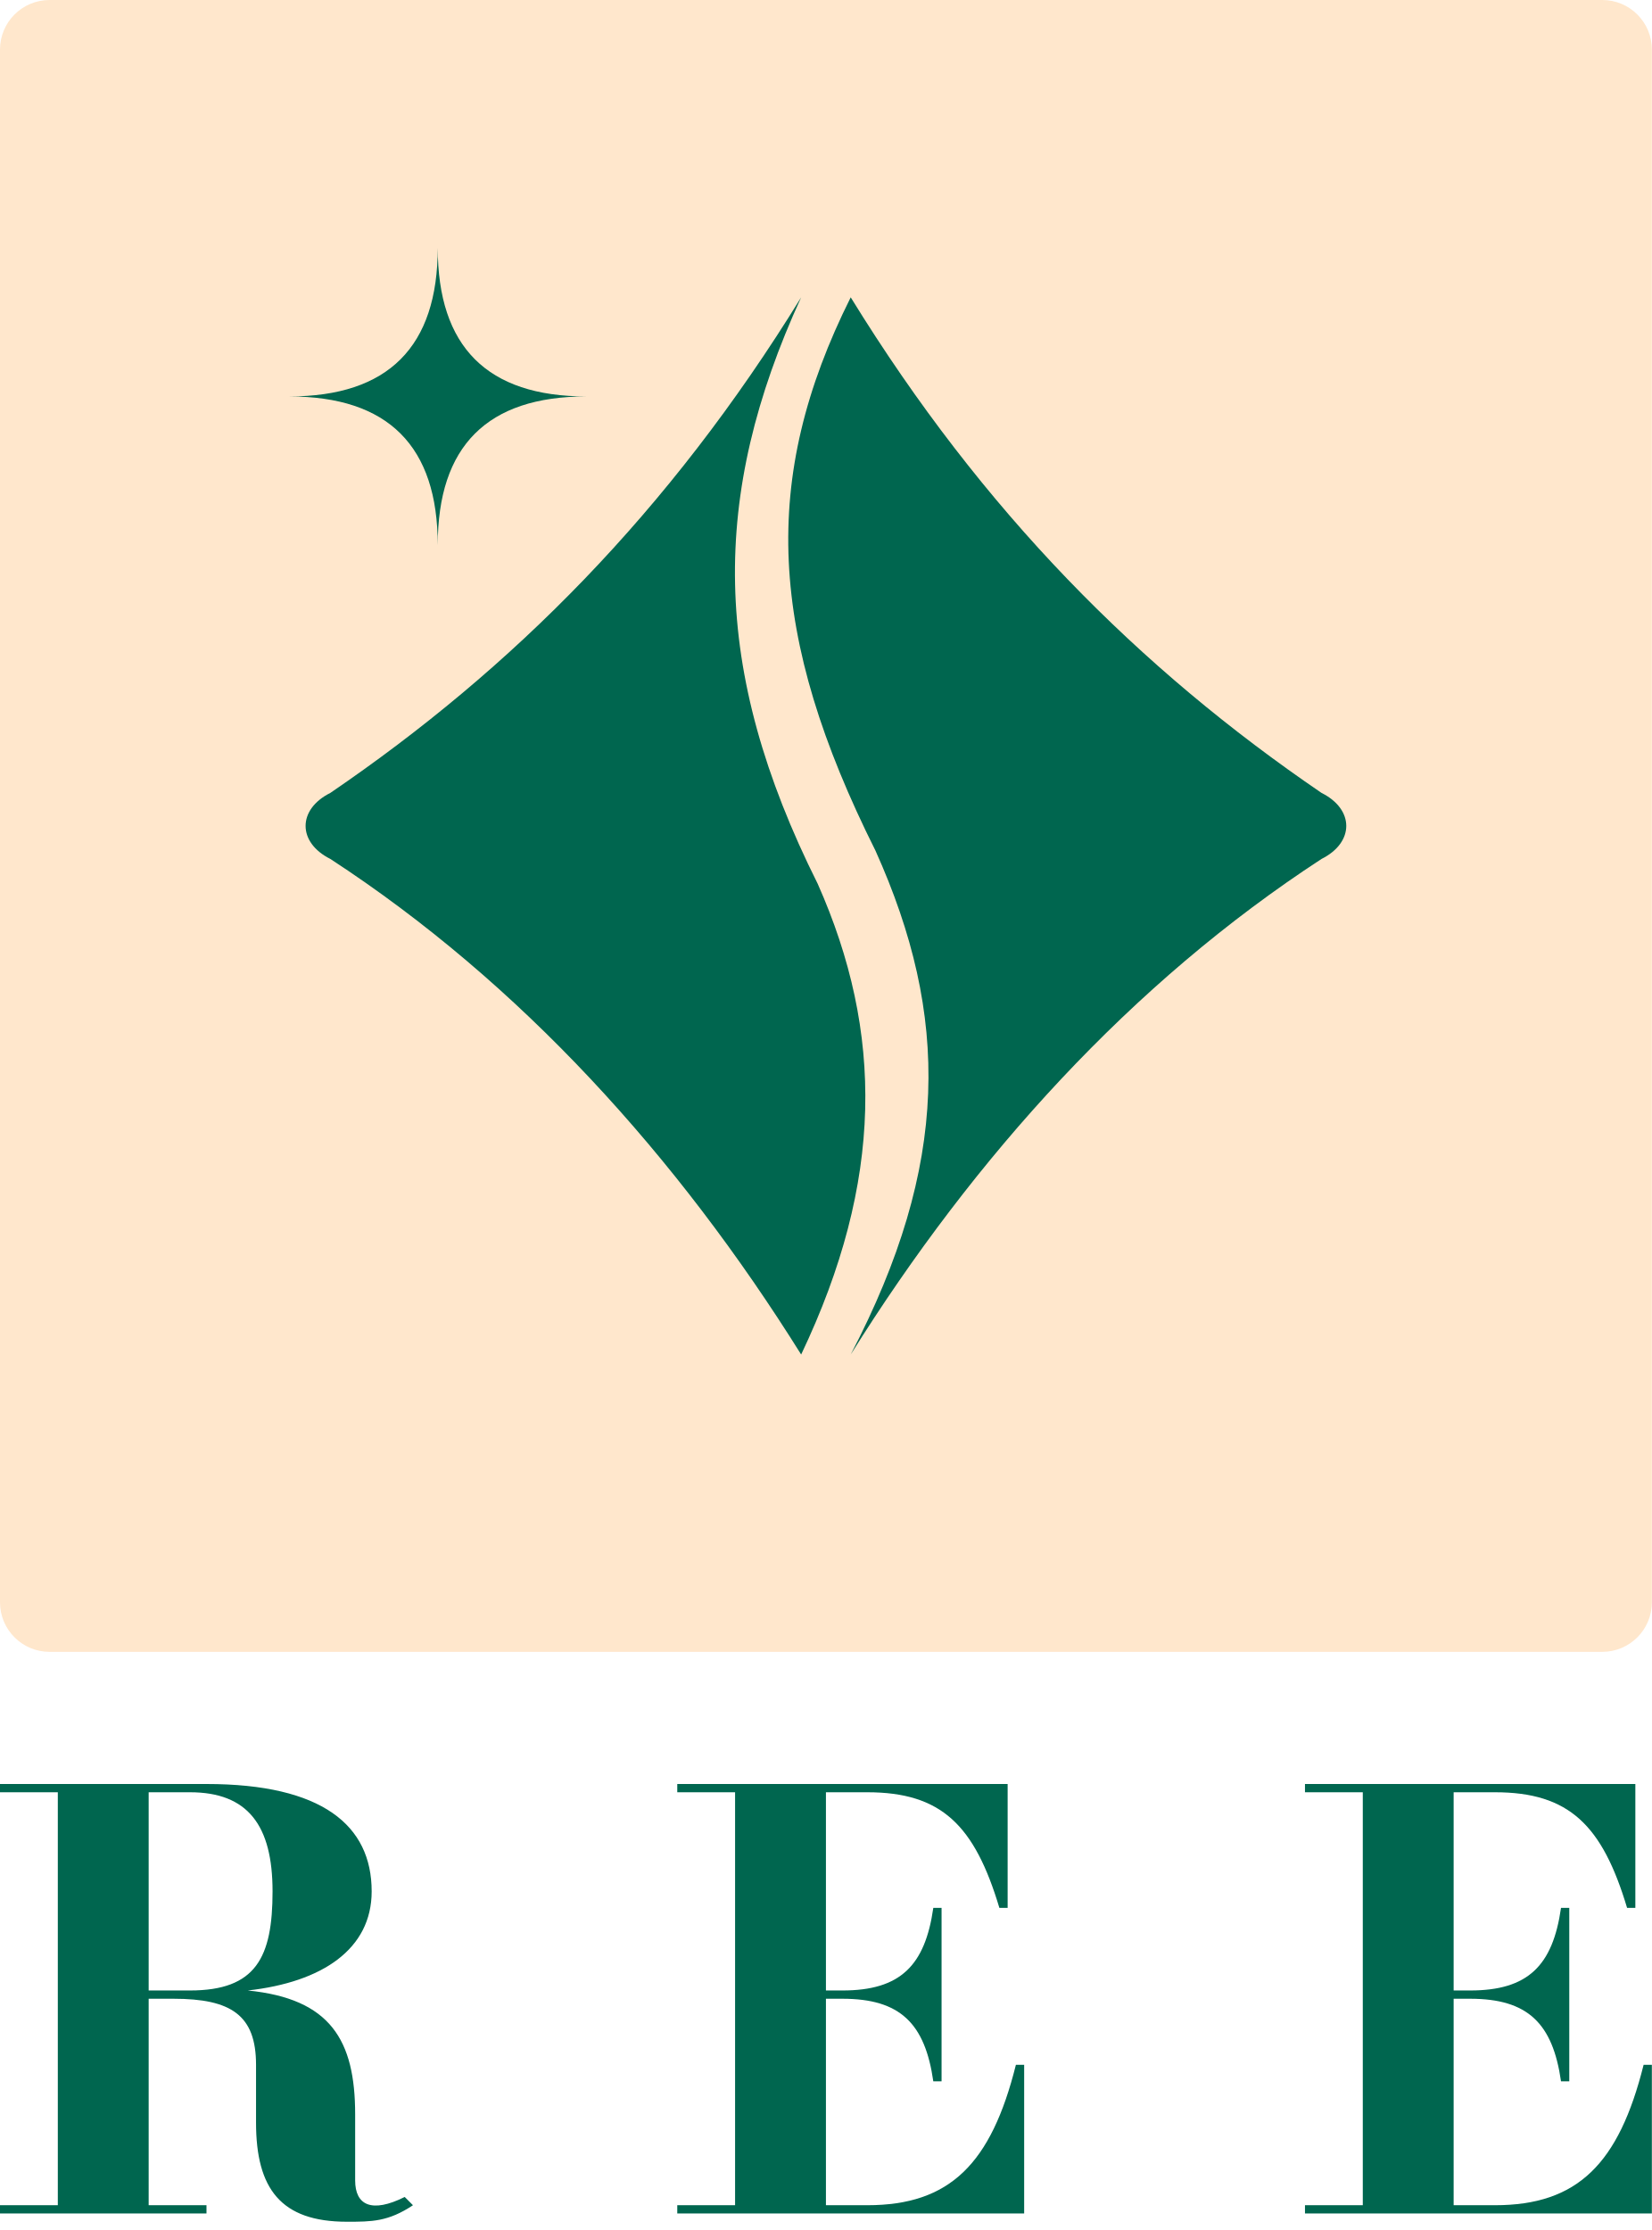
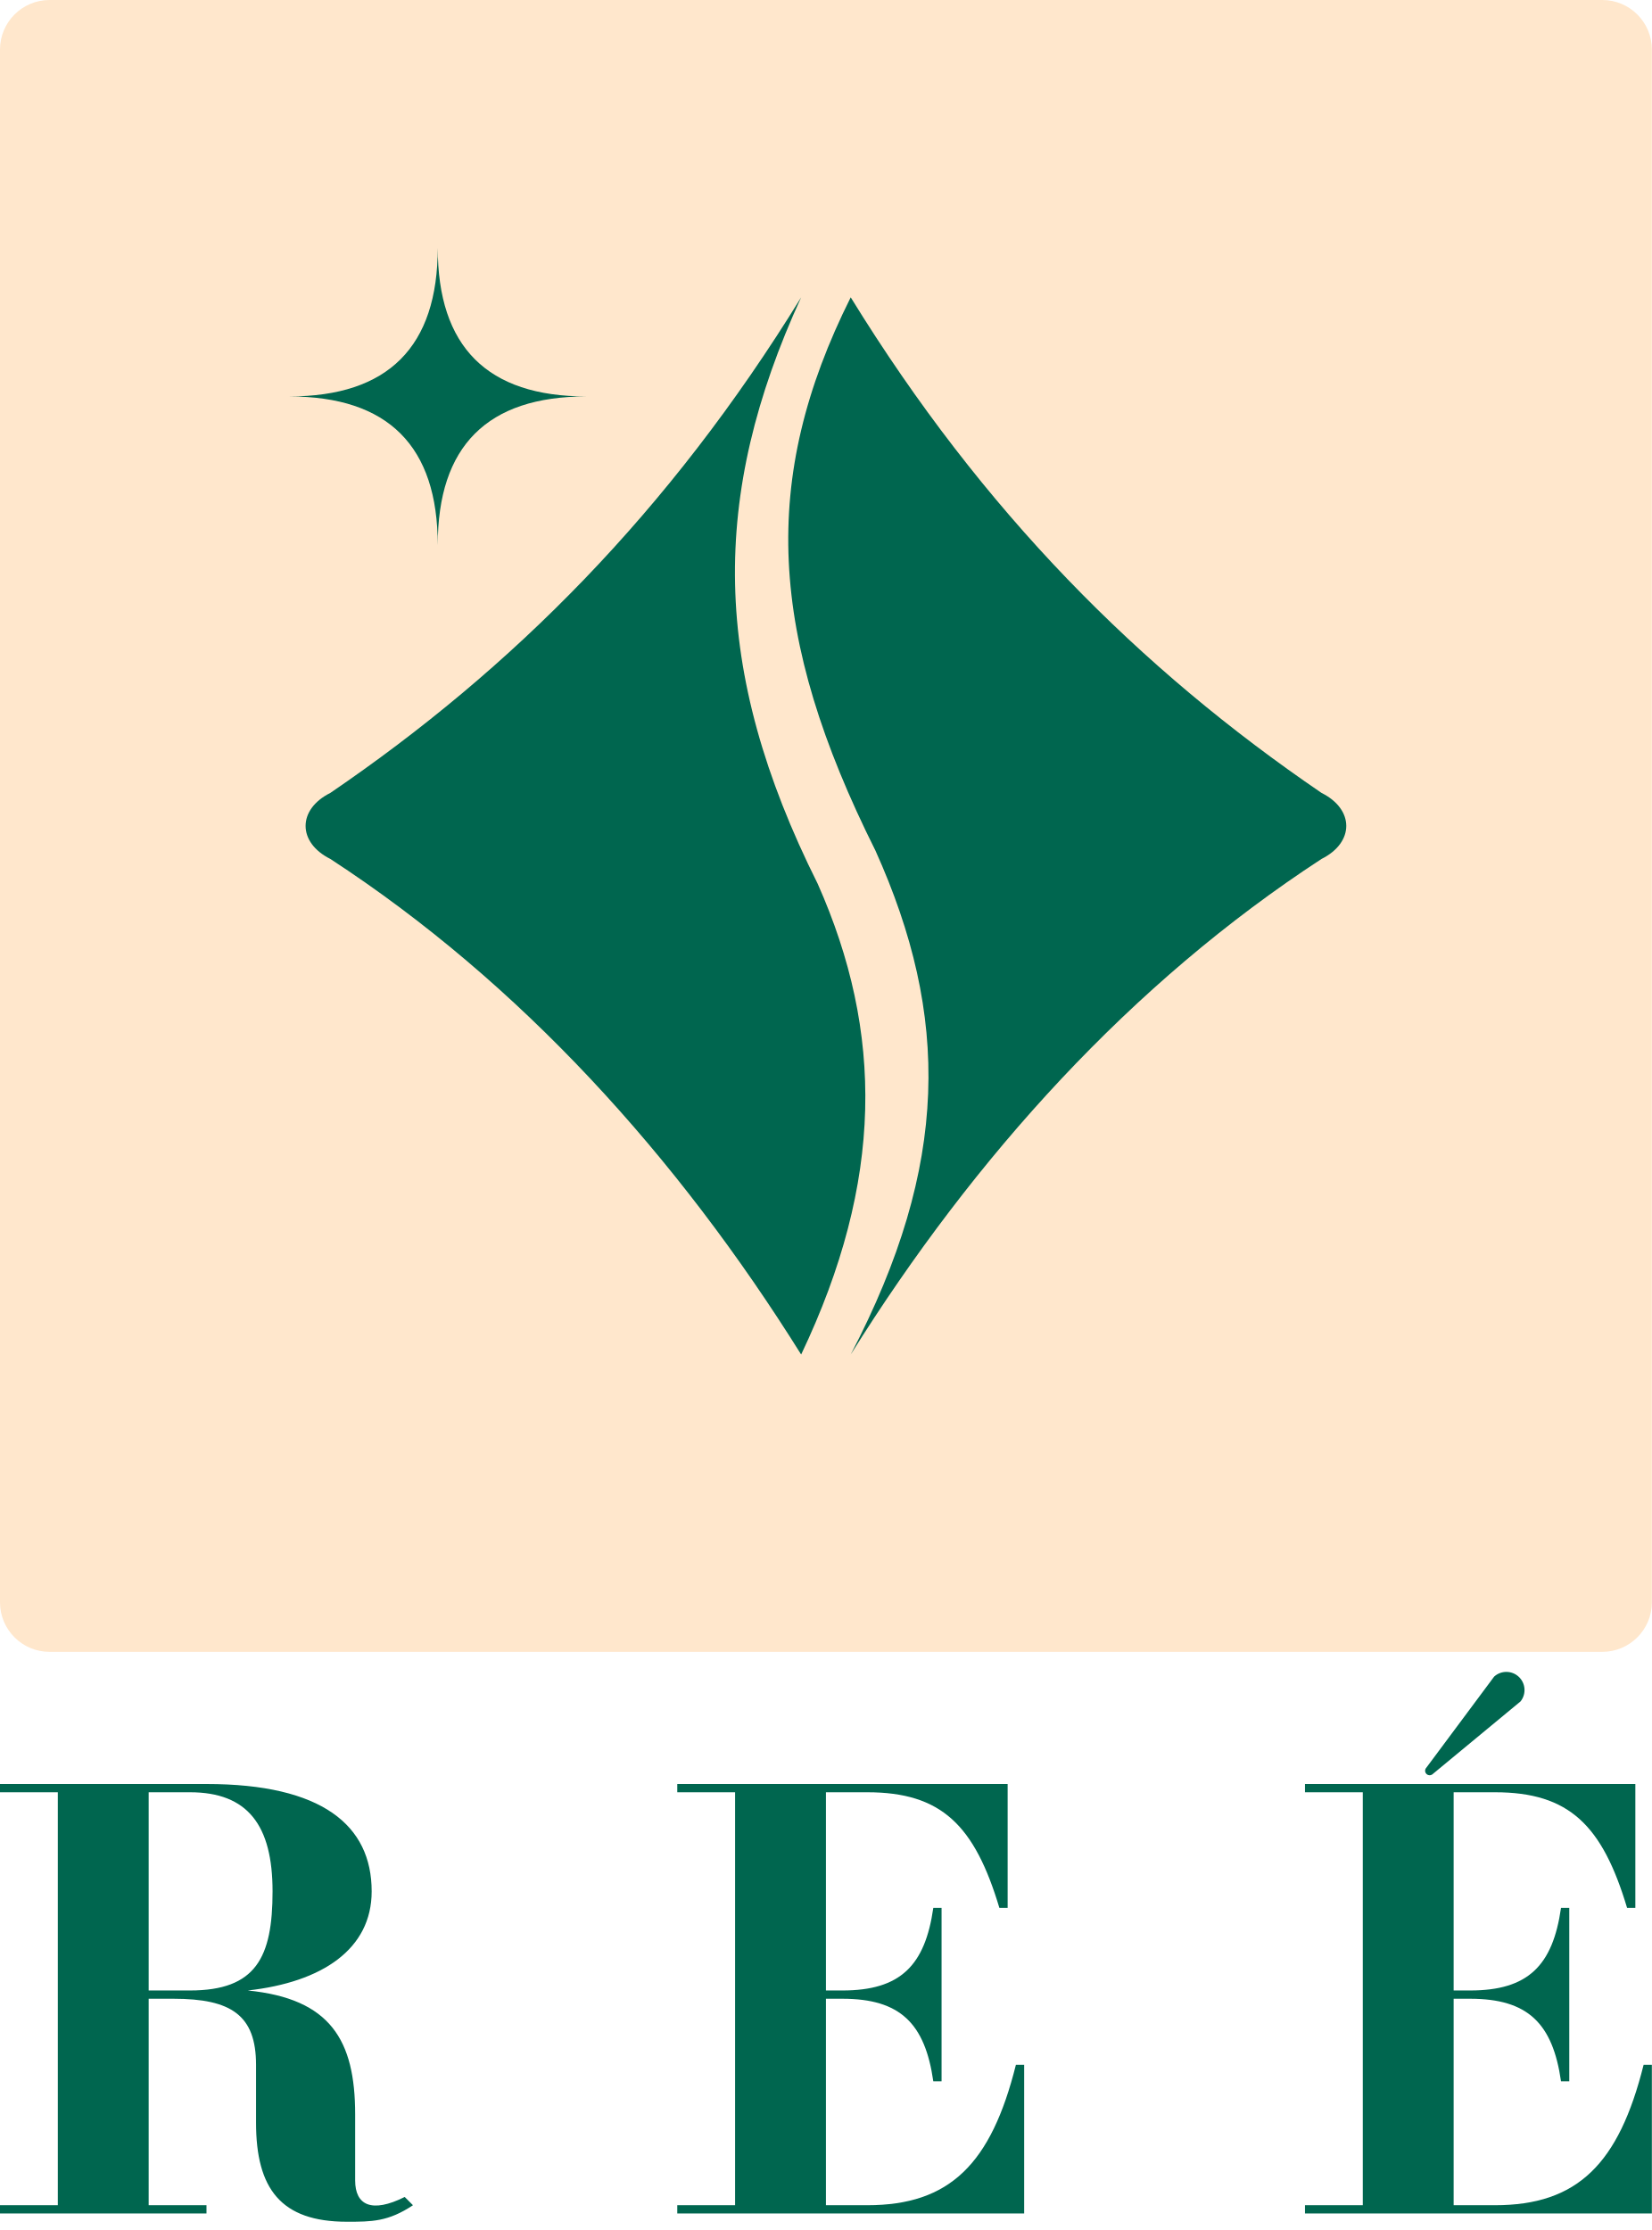
<svg xmlns="http://www.w3.org/2000/svg" viewBox="0 0 200 270" color="#00664f" role="img" aria-labelledby="title">
  <g id="ree-logo">
    <g id="ree-mark">
      <rect width="200" height="200" rx="6" fill="#ffe7cc" />
      <g fill="#00664f">
        <path d="M53 30c0 12-6 18-18 18 12 0 18 6 18 18 0-12 6-18 18-18-12 0-18-6-18-18Z" />
        <path d="M97 36C81 62 62 81 40 96c-4 2-4 6 0 8 23 15 42 36 57 60 10-21 10-39 2-57-13-26-13-47-2-71Z" />
        <path d="M103 36c16 26 35 45 57 60 4 2 4 6 0 8-23 15-42 36-57 60 12-23 12-41 3-61-13-26-14-45-3-67Z" />
      </g>
    </g>
    <g transform="translate(0 216)">
      <g id="ree-wordmark" fill="currentColor">
        <path fill-rule="evenodd" d="M0 0h25c14 0 20 5 20 13 0 7-6 11-15 12 10 1 13 6 13 15v8c0 3 2 4 6 2l1 1c-3 2-5 2-8 2-8 0-11-4-11-12v-7c0-6-3-8-10-8h-3v25h7v1H0v-1h7V1H0V0Zm18 1v24h5c8 0 10-4 10-12S30 1 23 1h-5Z" />
        <path d="M82 0h40v15h-1C118 5 114 1 105 1h-5v24h2c7 0 10-3 11-10h1v21h-1c-1-7-4-10-11-10h-2v25h5c10 0 15-5 18-17h1v18H82v-1h7V1h-7V0Z" />
        <path d="M158 0h40v15h-1c-3-10-7-14-16-14h-5v24h2c7 0 10-3 11-10h1v21h-1c-1-7-4-10-11-10h-2v25h5c10 0 15-5 18-17h1v18h-42v-1h7V1h-7V0Z" />
+         <path id="ree-acute" d="M172.6-1.85 180.9-13A2.2 2.2 0 0 1 184.1-10L173.4-1.15A.55.55 0 0 1 172.6-1.85Z" />
      </g>
    </g>
  </g>
</svg>
